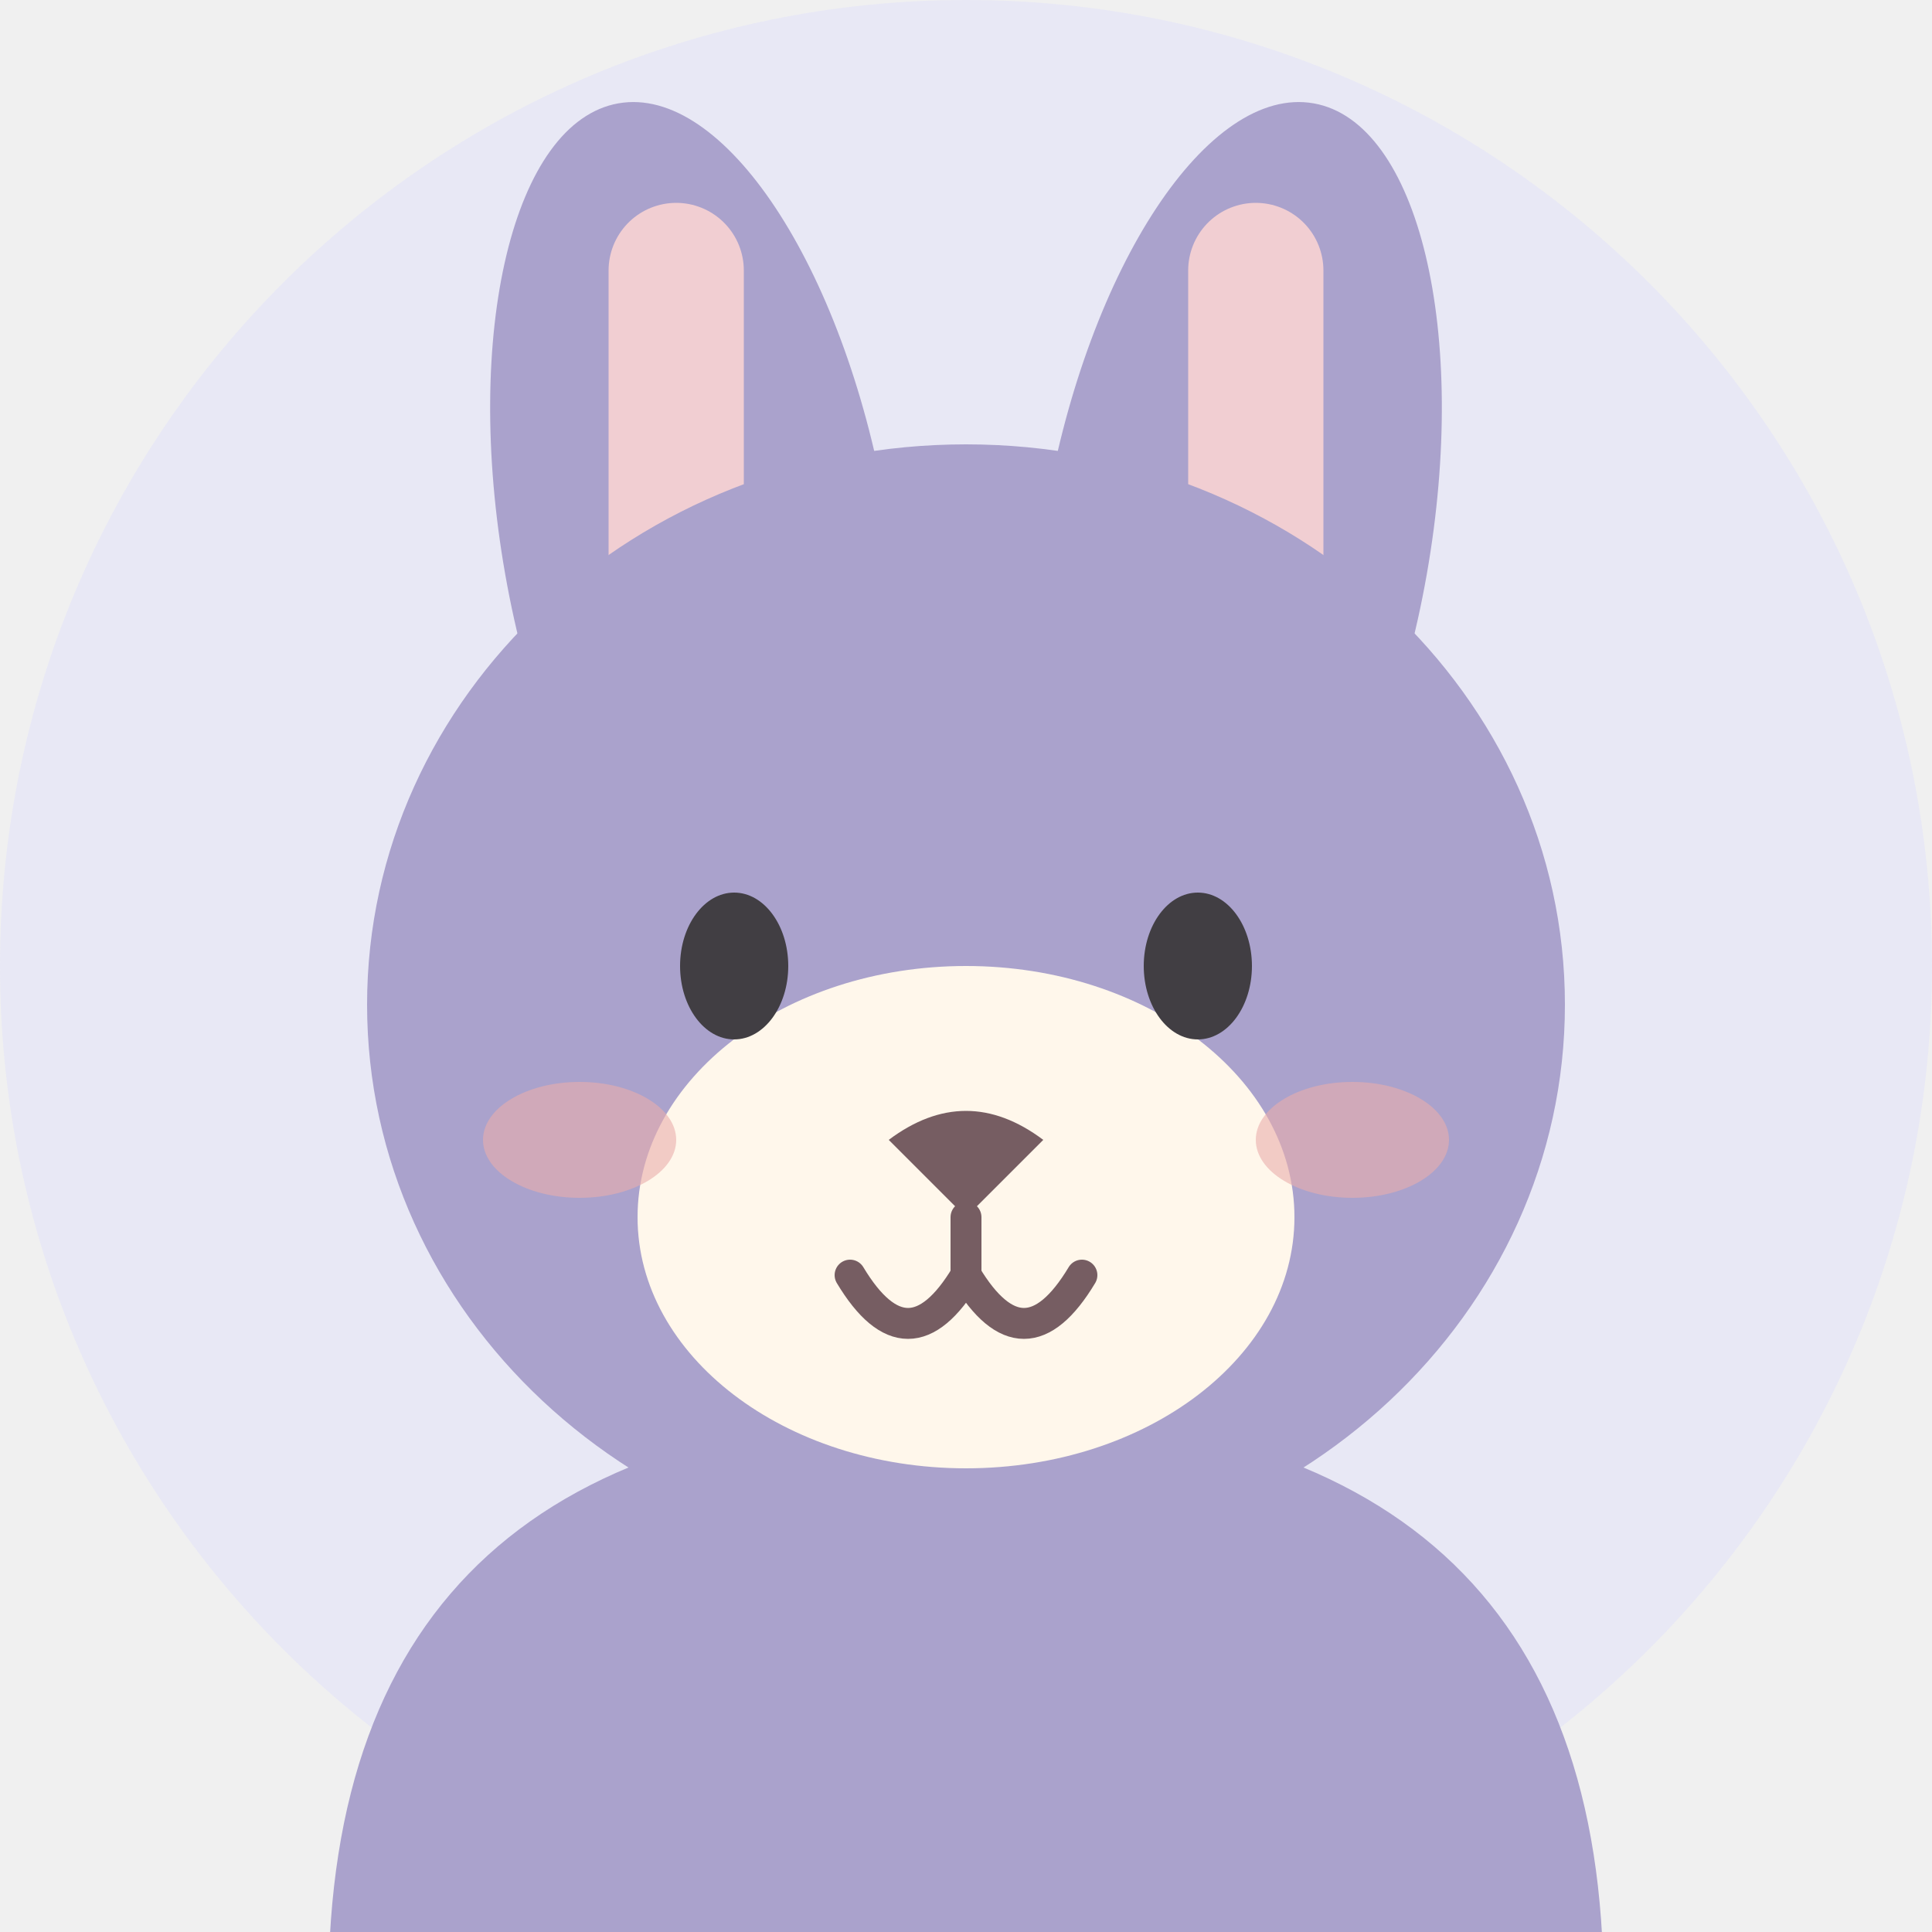
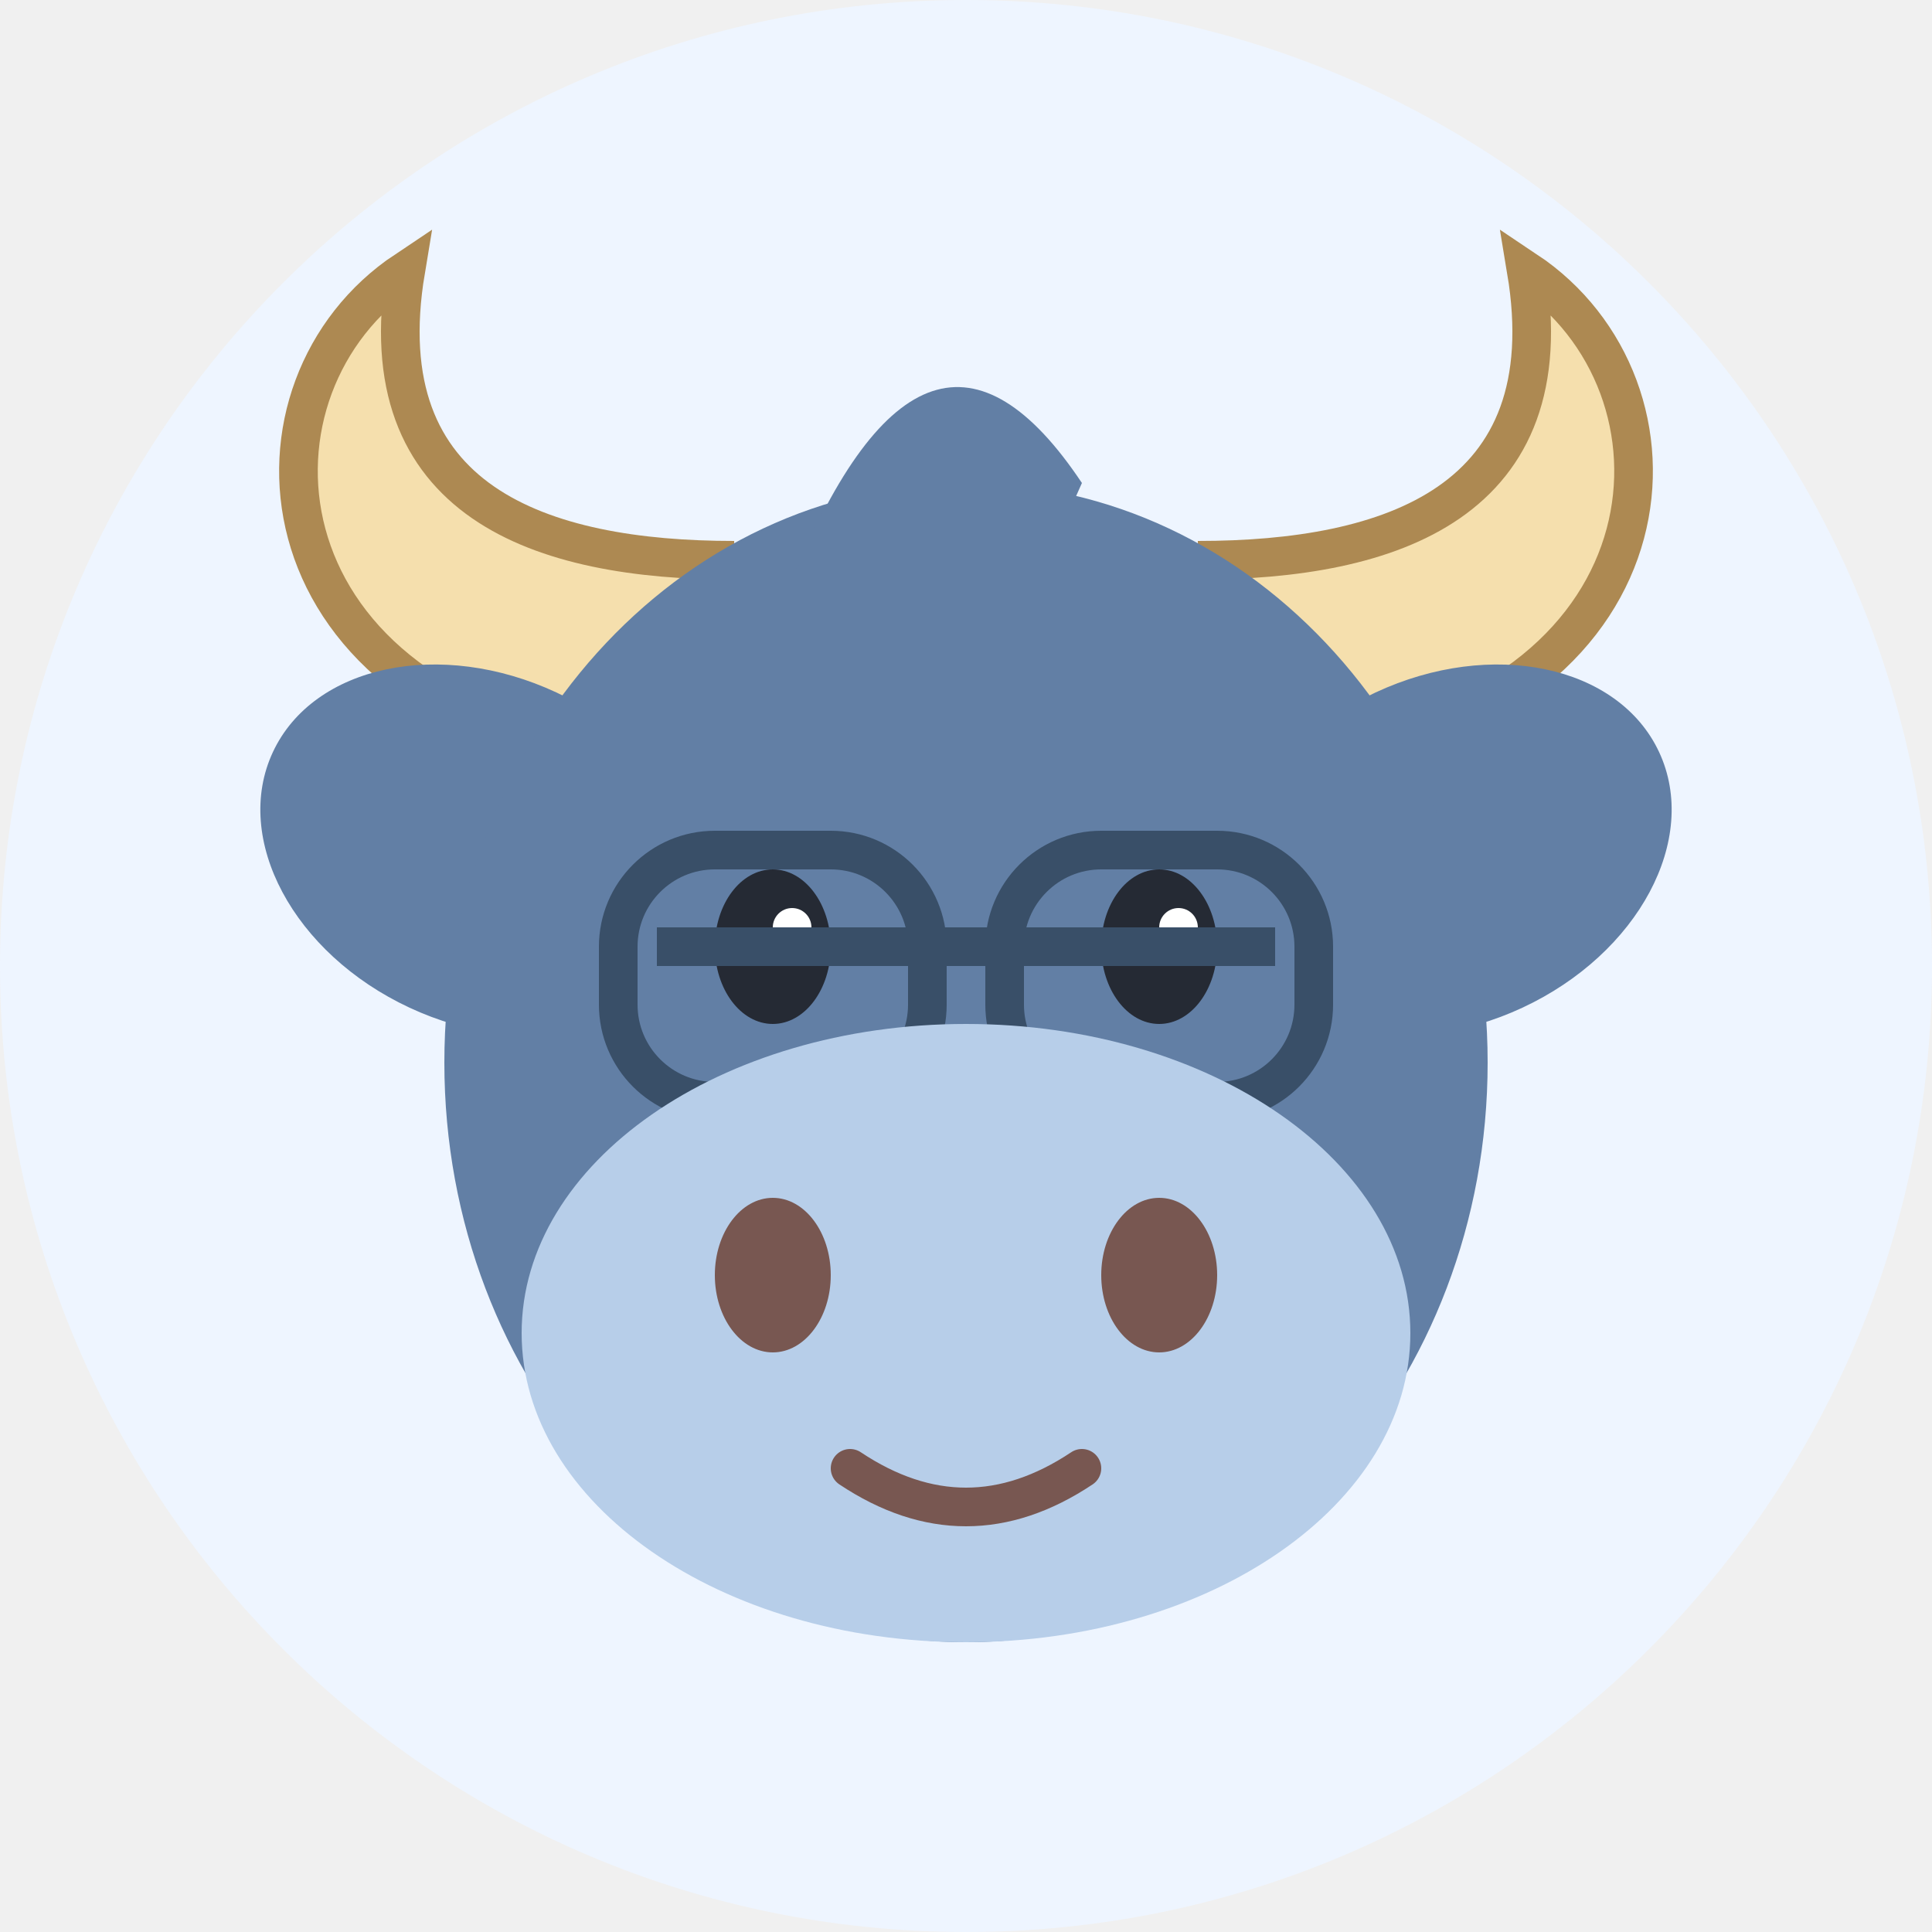
- <svg xmlns="http://www.w3.org/2000/svg" viewBox="0 0 100 100">
-   <rect width="100" height="100" rx="50" fill="#e8e8f5" />
-   <path d="M17 103q0-30 33-30t33 30" fill="#aaa2cc" />
-   <ellipse cx="36" cy="28" rx="10" ry="23" fill="#aaa2cc" transform="rotate(-10 36 28)" />
-   <ellipse cx="64" cy="28" rx="10" ry="23" fill="#aaa2cc" transform="rotate(10 64 28)" />
-   <path d="M35 14v22m30-22v22" stroke="#f1ced2" stroke-width="7" stroke-linecap="round" />
-   <ellipse cx="50" cy="52" rx="31" ry="29" fill="#aaa2cc" />
-   <ellipse cx="50" cy="63" rx="17" ry="13" fill="#fff7eb" />
-   <ellipse cx="38" cy="50" rx="2.8" ry="3.8" fill="#413e43" />
-   <ellipse cx="62" cy="50" rx="2.8" ry="3.8" fill="#413e43" />
-   <path d="M46 59q4-3 8 0l-4 4Z" fill="#765d62" />
-   <path d="M50 63v3m-6 0q3 5 6 0 3 5 6 0" fill="none" stroke="#765d62" stroke-width="1.6" stroke-linecap="round" />
-   <ellipse cx="30" cy="59" rx="5" ry="3" fill="#e9adab" opacity=".6" />
-   <ellipse cx="70" cy="59" rx="5" ry="3" fill="#e9adab" opacity=".6" />
+ <svg xmlns="http://www.w3.org/2000/svg" viewBox="0 0 100 100" role="img" aria-label="牛主题头像">
+   <rect width="100" height="100" rx="50" fill="#eef5ff" />
+   <path d="M31 39C13 36 12 20 21 14c-2 12 7 15 17 15M69 39c18-3 19-19 10-25 2 12-7 15-17 15" fill="#f5dfad" stroke="#ad8952" stroke-width="2" />
+   <ellipse cx="25" cy="44" rx="12" ry="9" transform="rotate(25 25 44)" fill="#627fa5" />
+   <ellipse cx="75" cy="44" rx="12" ry="9" transform="rotate(-25 75 44)" fill="#627fa5" />
+   <ellipse cx="50" cy="55" rx="27" ry="30" fill="#627fa5" />
+   <path d="M41 30q7-17 15-5l-4 9" fill="#627fa5" />
+   <ellipse cx="40" cy="49" rx="3" ry="4" fill="#252a34" />
+   <ellipse cx="60" cy="49" rx="3" ry="4" fill="#252a34" />
+   <circle cx="41" cy="48" r="1" fill="white" />
+   <circle cx="61" cy="48" r="1" fill="white" />
+   <path d="M34 49h13m6 0h13m-19 0h6" stroke="#394f68" stroke-width="2" />
+   <rect x="32" y="44" width="16" height="13" rx="5" fill="none" stroke="#394f68" stroke-width="2" />
+   <rect x="52" y="44" width="16" height="13" rx="5" fill="none" stroke="#394f68" stroke-width="2" />
+   <ellipse cx="50" cy="69" rx="23" ry="16" fill="#b7cee9" />
+   <ellipse cx="40" cy="66" rx="3" ry="4" fill="#785751" />
+   <ellipse cx="60" cy="66" rx="3" ry="4" fill="#785751" />
+   <path d="M44 76q6 4 12 0" fill="none" stroke="#785751" stroke-width="2" stroke-linecap="round" />
</svg>
